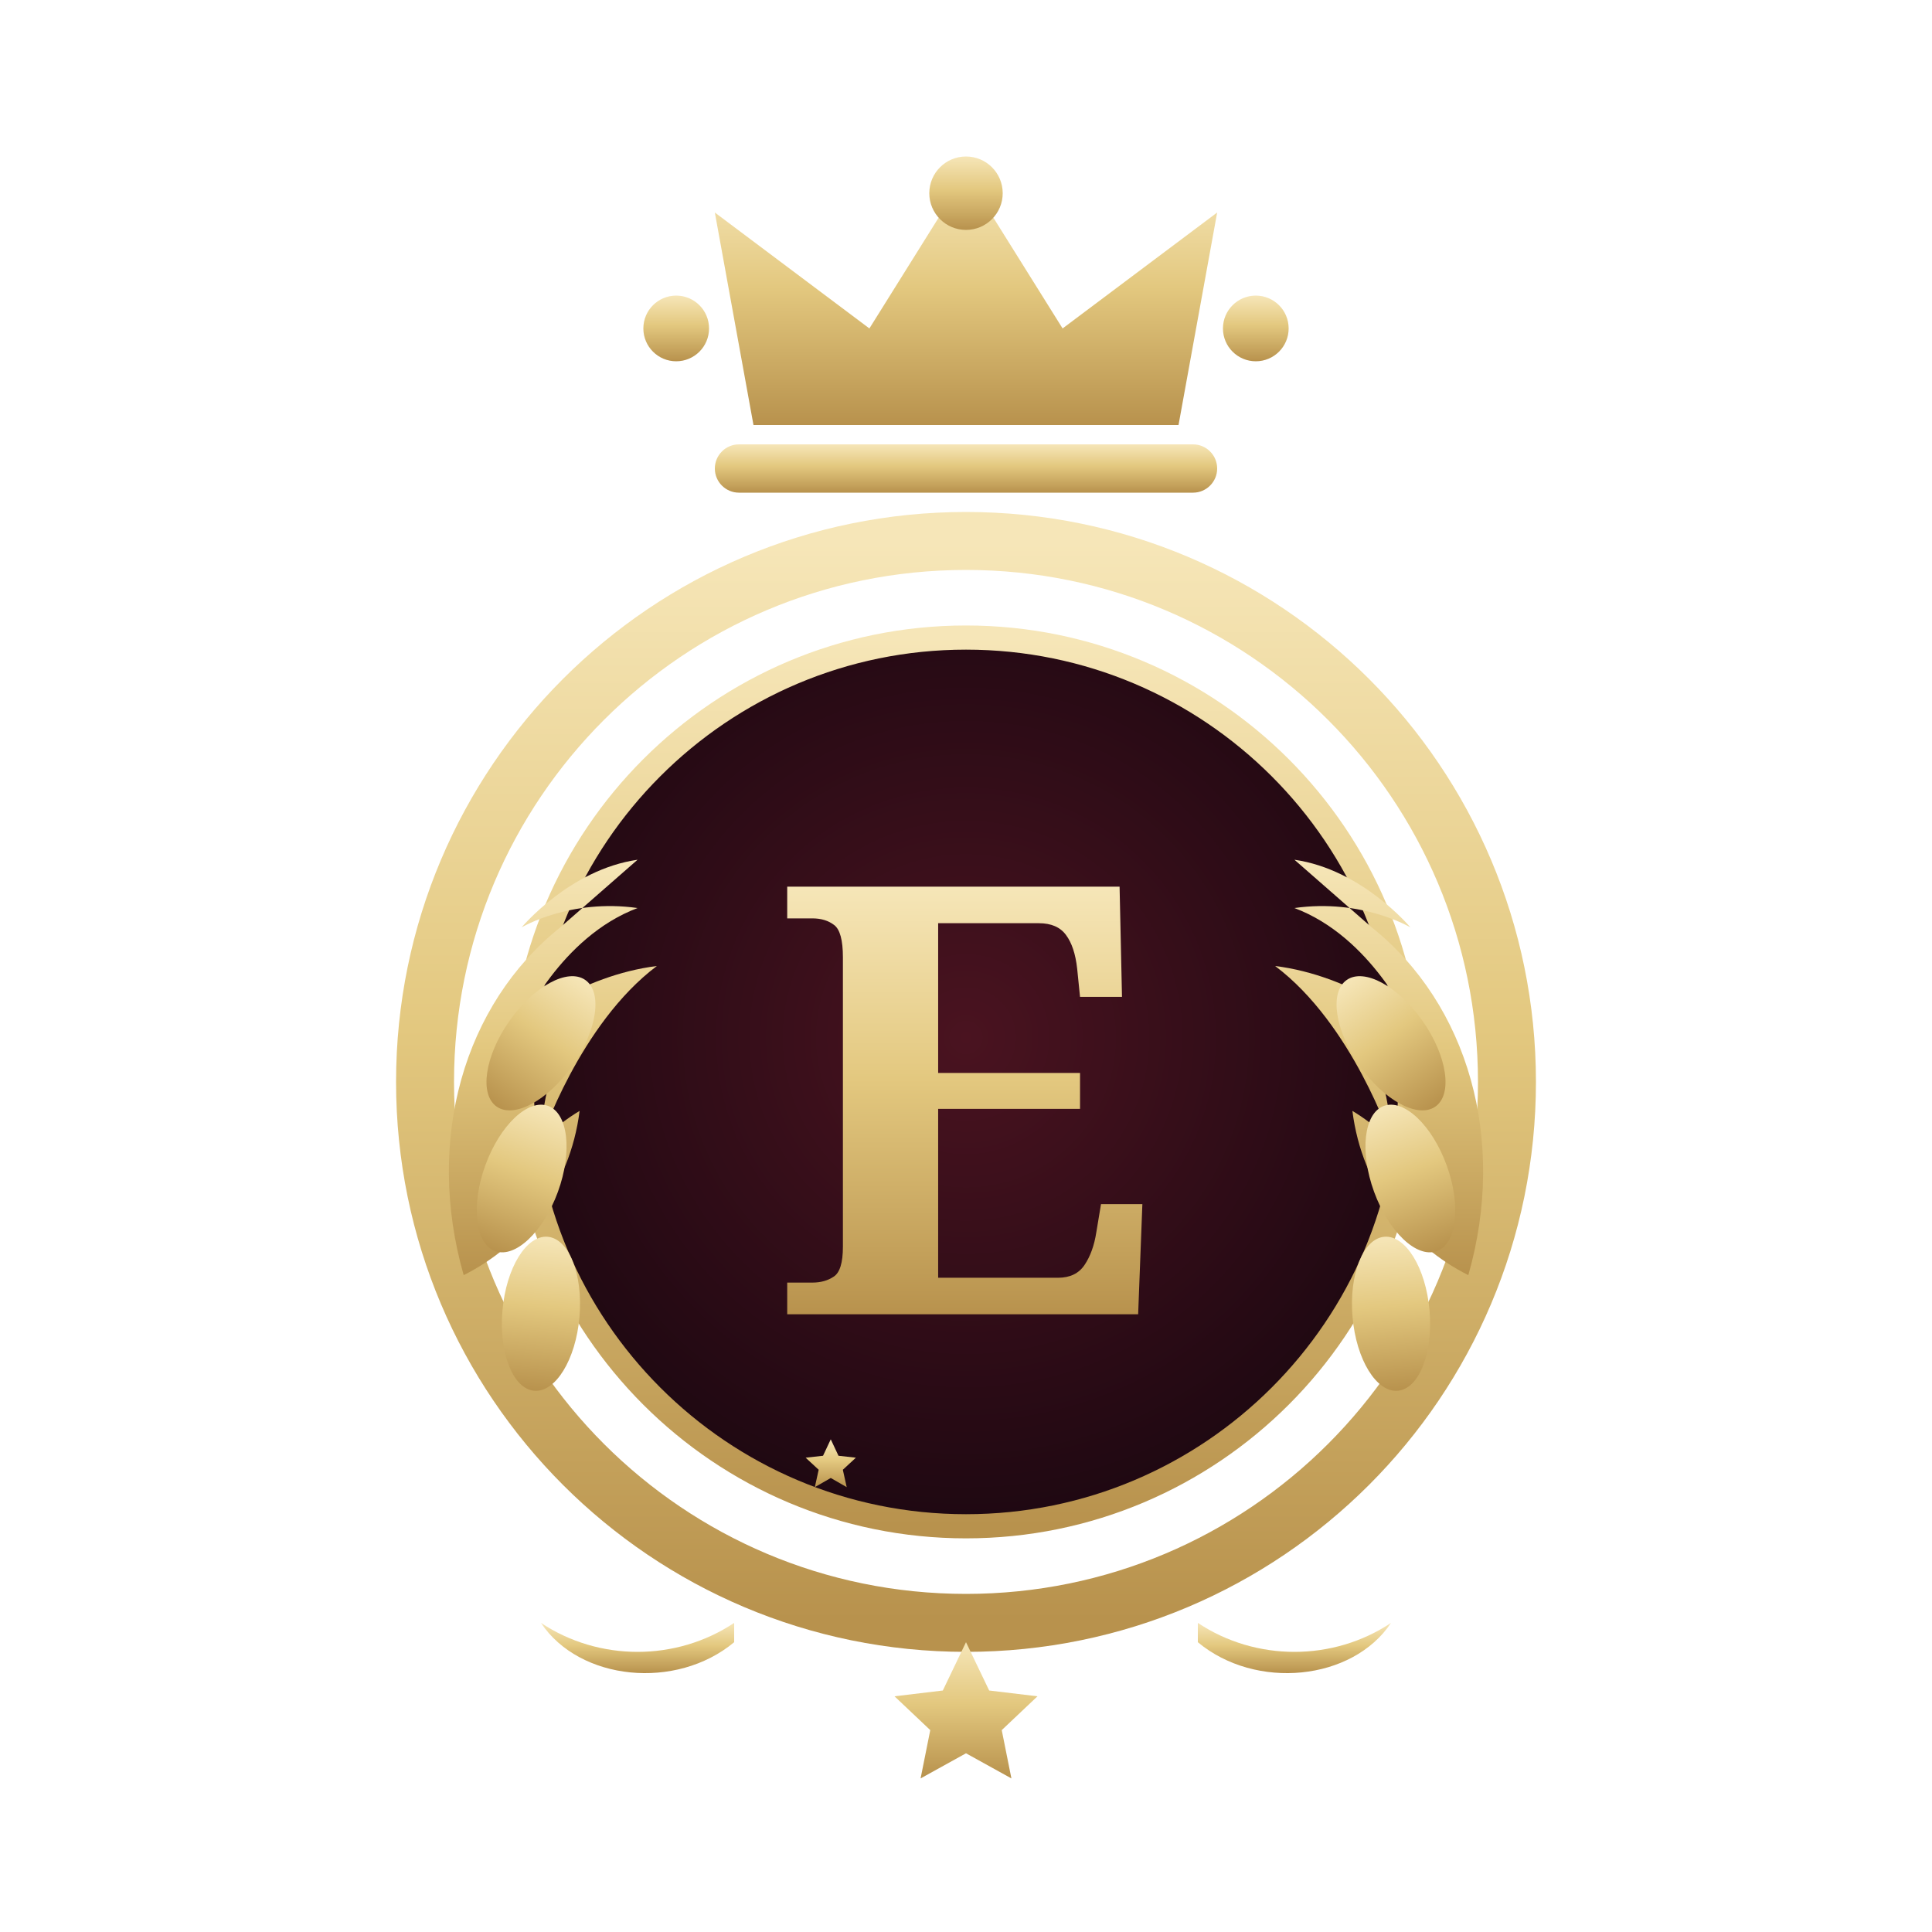
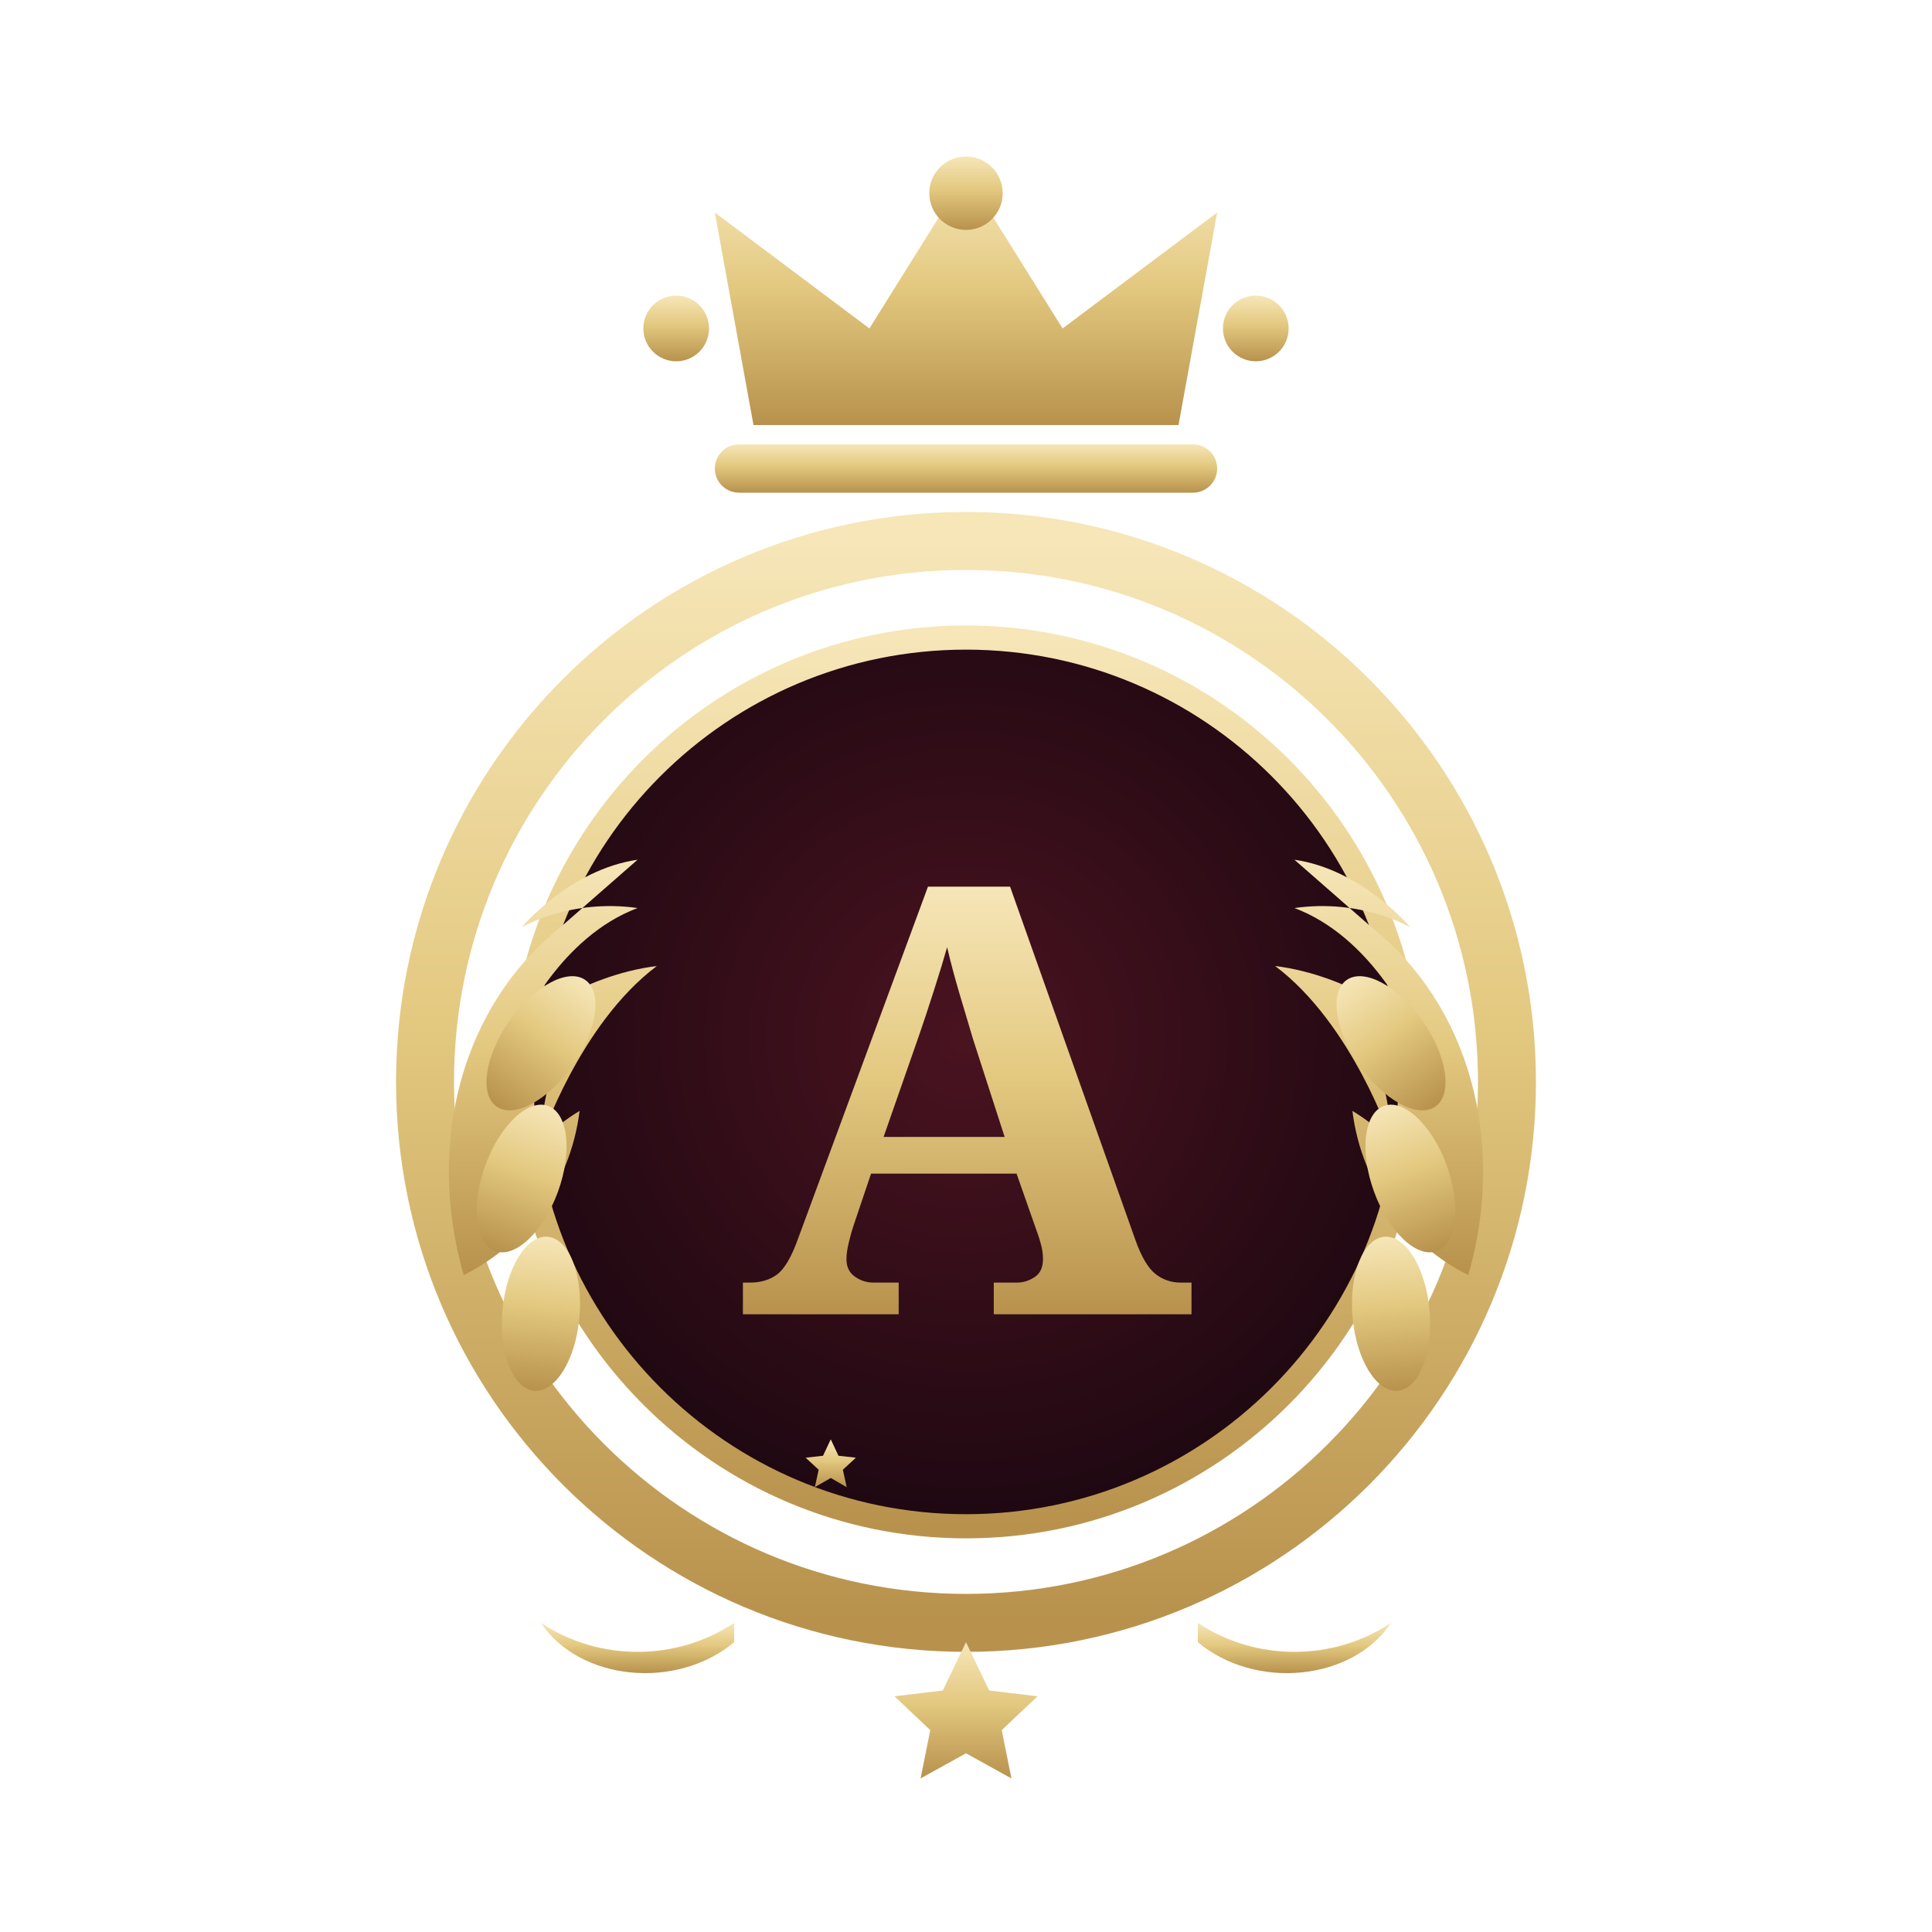
<svg xmlns="http://www.w3.org/2000/svg" viewBox="0 0 200 200" width="200" height="200">
  <defs>
    <linearGradient id="g" x1="0" y1="0" x2="0" y2="1">
      <stop offset="0" stop-color="#f6e6b8" />
      <stop offset="0.45" stop-color="#e3c87f" />
      <stop offset="1" stop-color="#b8924d" />
    </linearGradient>
    <radialGradient id="bg" cx="0.5" cy="0.45" r="0.6">
      <stop offset="0" stop-color="#4a1320" />
      <stop offset="1" stop-color="#1a0710" />
    </radialGradient>
  </defs>
  <g fill="url(#g)">
    <path d="M100 18l10 16 16-12-4 22h-44l-4-22 16 12z" />
    <circle cx="70" cy="34" r="3.4" />
    <circle cx="100" cy="20" r="3.8" />
    <circle cx="130" cy="34" r="3.4" />
    <rect x="74" y="46" width="52" height="5" rx="2.5" />
  </g>
  <circle cx="100" cy="112" r="56" fill="none" stroke="url(#g)" stroke-width="6" />
  <circle cx="100" cy="112" r="46" fill="url(#bg)" stroke="url(#g)" stroke-width="2.5" />
-   <text x="100" y="112" text-anchor="middle" dominant-baseline="central" font-family="Cormorant Garamond, Georgia, serif" font-weight="600" font-size="62" fill="url(#g)">E</text>
+   <text x="100" y="112" text-anchor="middle" dominant-baseline="central" font-family="Cormorant Garamond, Georgia, serif" font-weight="600" font-size="62" fill="url(#g)">A</text>
  <g fill="url(#g)">
    <path d="M86 148l1.6 3.4 3.6.4-2.7 2.5.8 3.6-3.3-1.9-3.3 1.9.8-3.6-2.7-2.5 3.6-.4z" transform="scale(.5) translate(86 150)" />
  </g>
  <g fill="url(#g)">
    <path d="M58 96c-10 8-14 22-10 36 6-3 11-9 12-17-5 3-8 8-8 8s2-9 6-14c-2 4-2 9-2 9s4-12 12-18c-8 1-14 6-14 6s4-9 12-12c-7-1-12 2-12 2s5-6 12-7z" />
    <ellipse cx="56" cy="108" rx="4" ry="8" transform="rotate(35 56 108)" />
    <ellipse cx="54" cy="122" rx="4" ry="8" transform="rotate(20 54 122)" />
    <ellipse cx="56" cy="136" rx="4" ry="8" transform="rotate(5 56 136)" />
  </g>
  <g fill="url(#g)" transform="translate(200 0) scale(-1 1)">
    <path d="M58 96c-10 8-14 22-10 36 6-3 11-9 12-17-5 3-8 8-8 8s2-9 6-14c-2 4-2 9-2 9s4-12 12-18c-8 1-14 6-14 6s4-9 12-12c-7-1-12 2-12 2s5-6 12-7z" />
    <ellipse cx="56" cy="108" rx="4" ry="8" transform="rotate(35 56 108)" />
    <ellipse cx="54" cy="122" rx="4" ry="8" transform="rotate(20 54 122)" />
    <ellipse cx="56" cy="136" rx="4" ry="8" transform="rotate(5 56 136)" />
  </g>
  <g fill="url(#g)">
    <path d="M76 168c-6 4-14 4-20 0 4 6 14 7 20 2zm48 0c6 4 14 4 20 0-4 6-14 7-20 2z" />
    <path d="M100 170l2.4 5 5 .6-3.7 3.5 1 5-4.7-2.6-4.7 2.6 1-5-3.7-3.5 5-.6z" />
  </g>
</svg>
